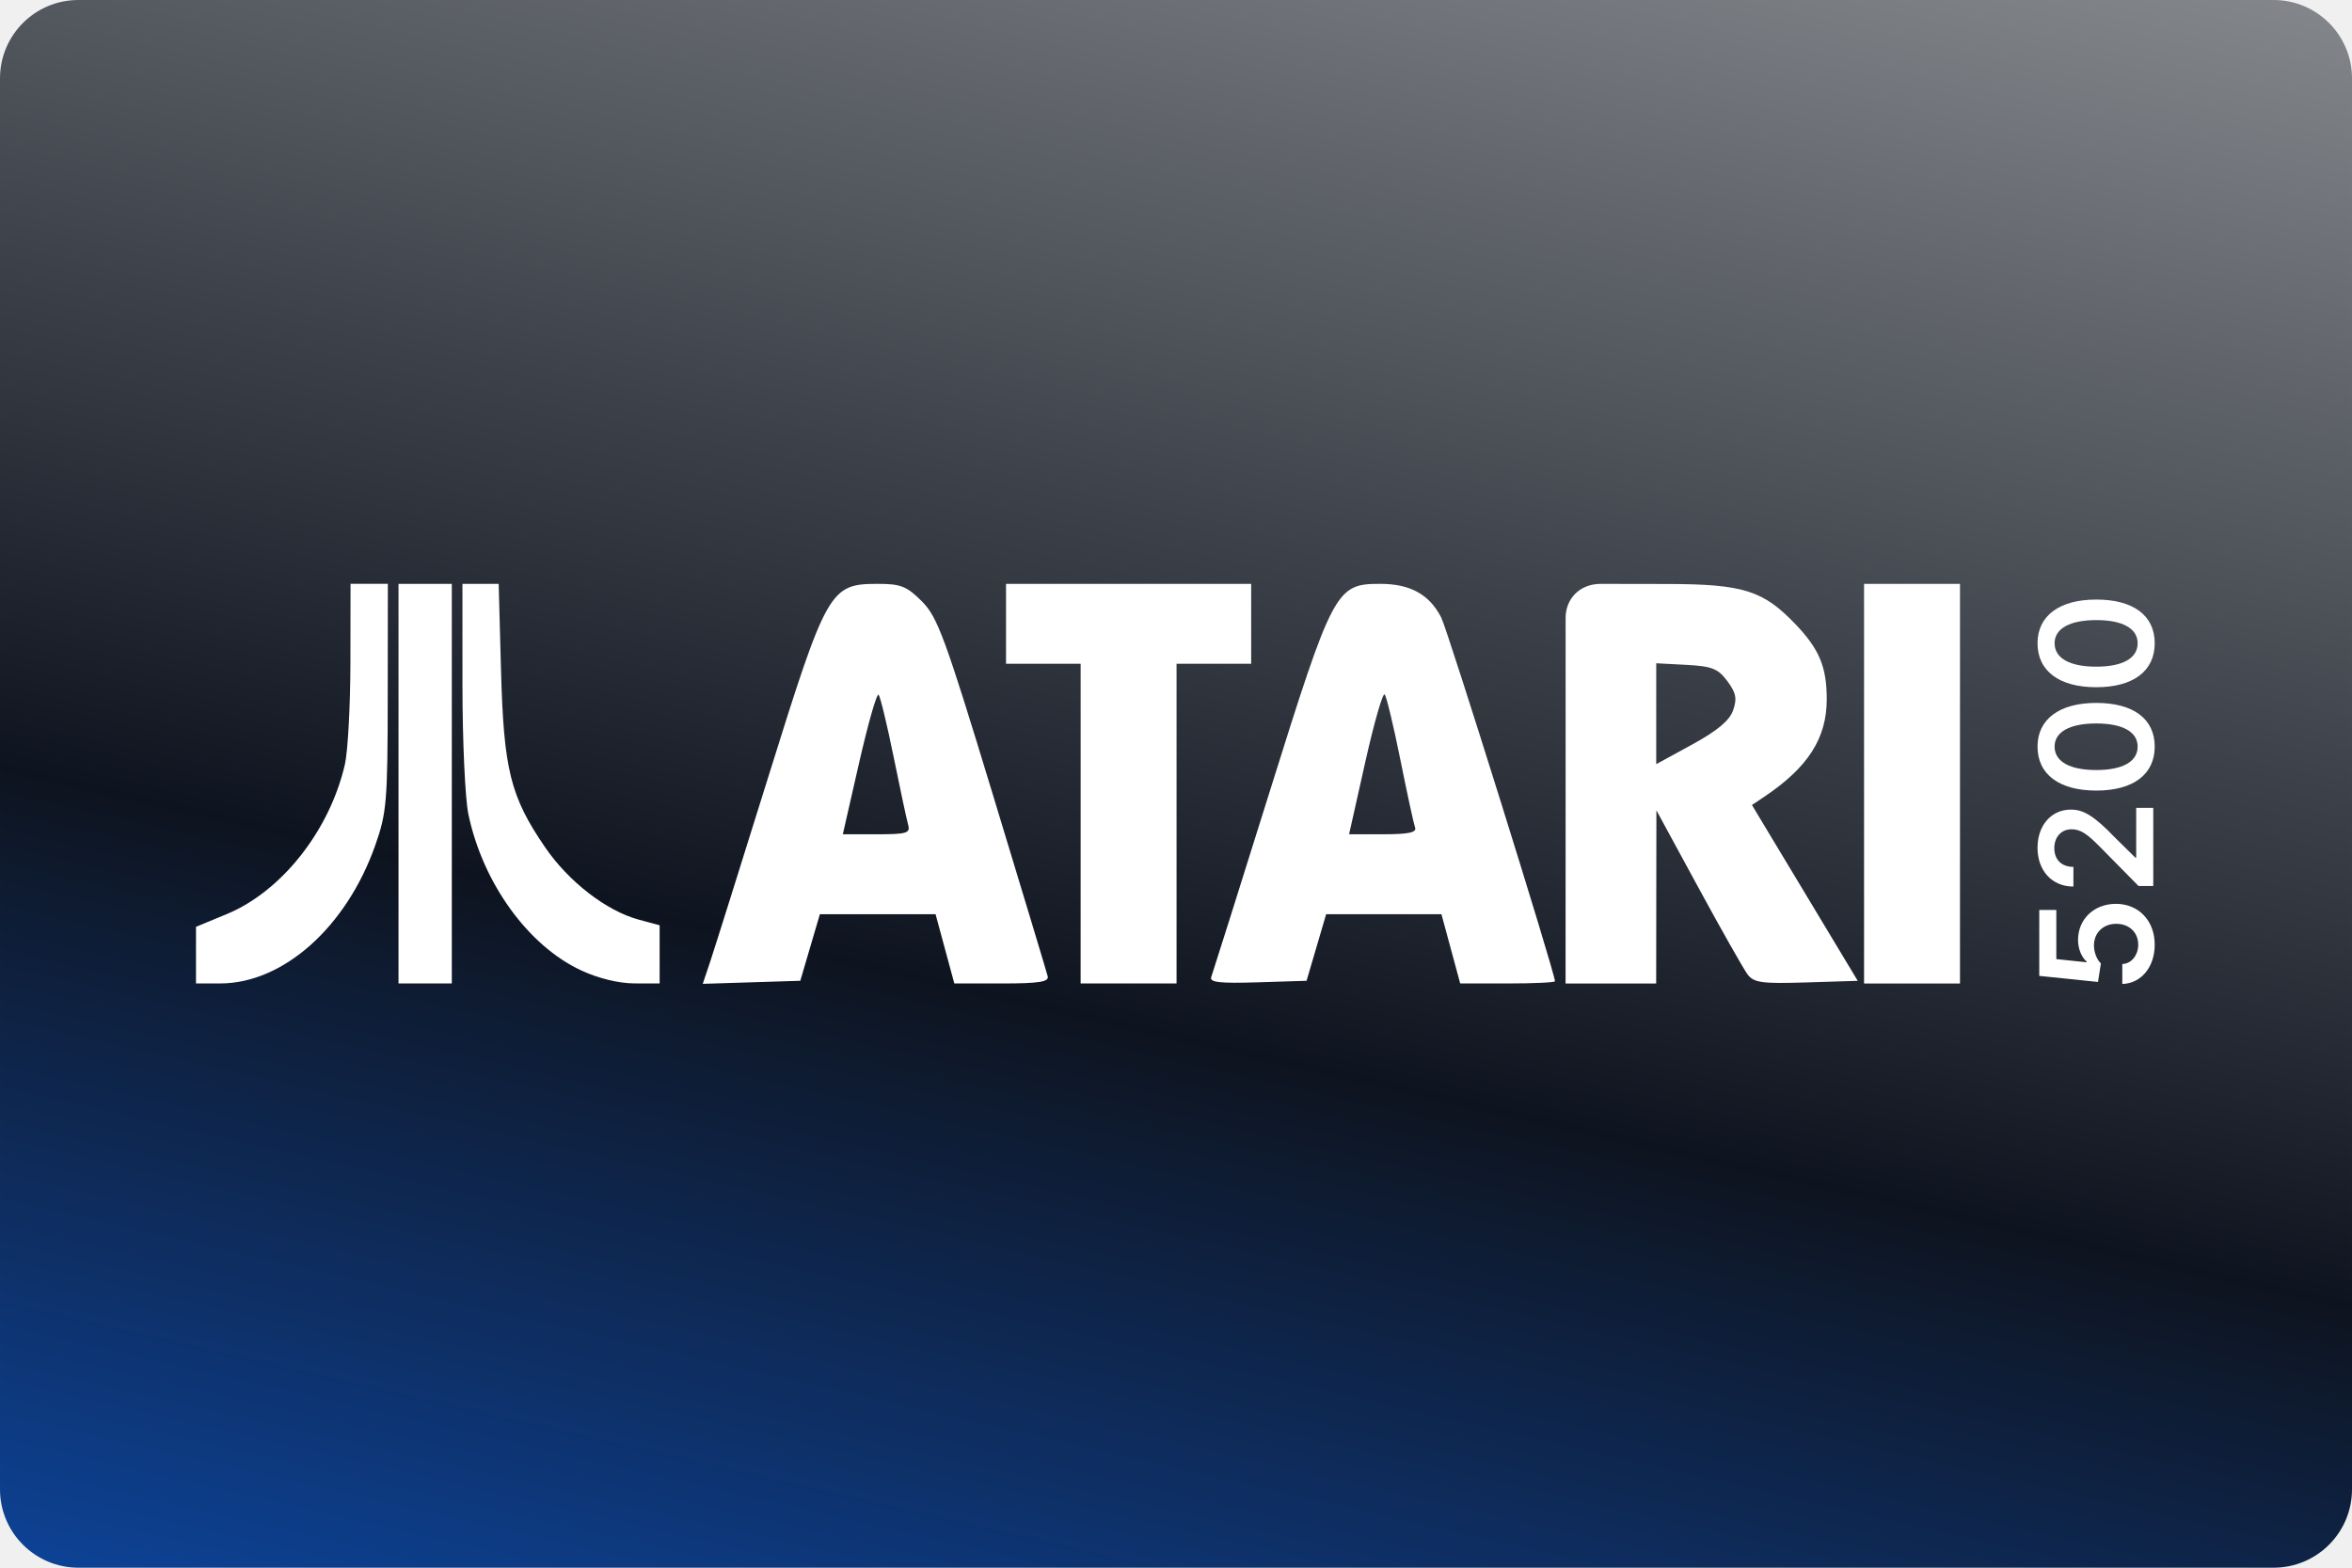
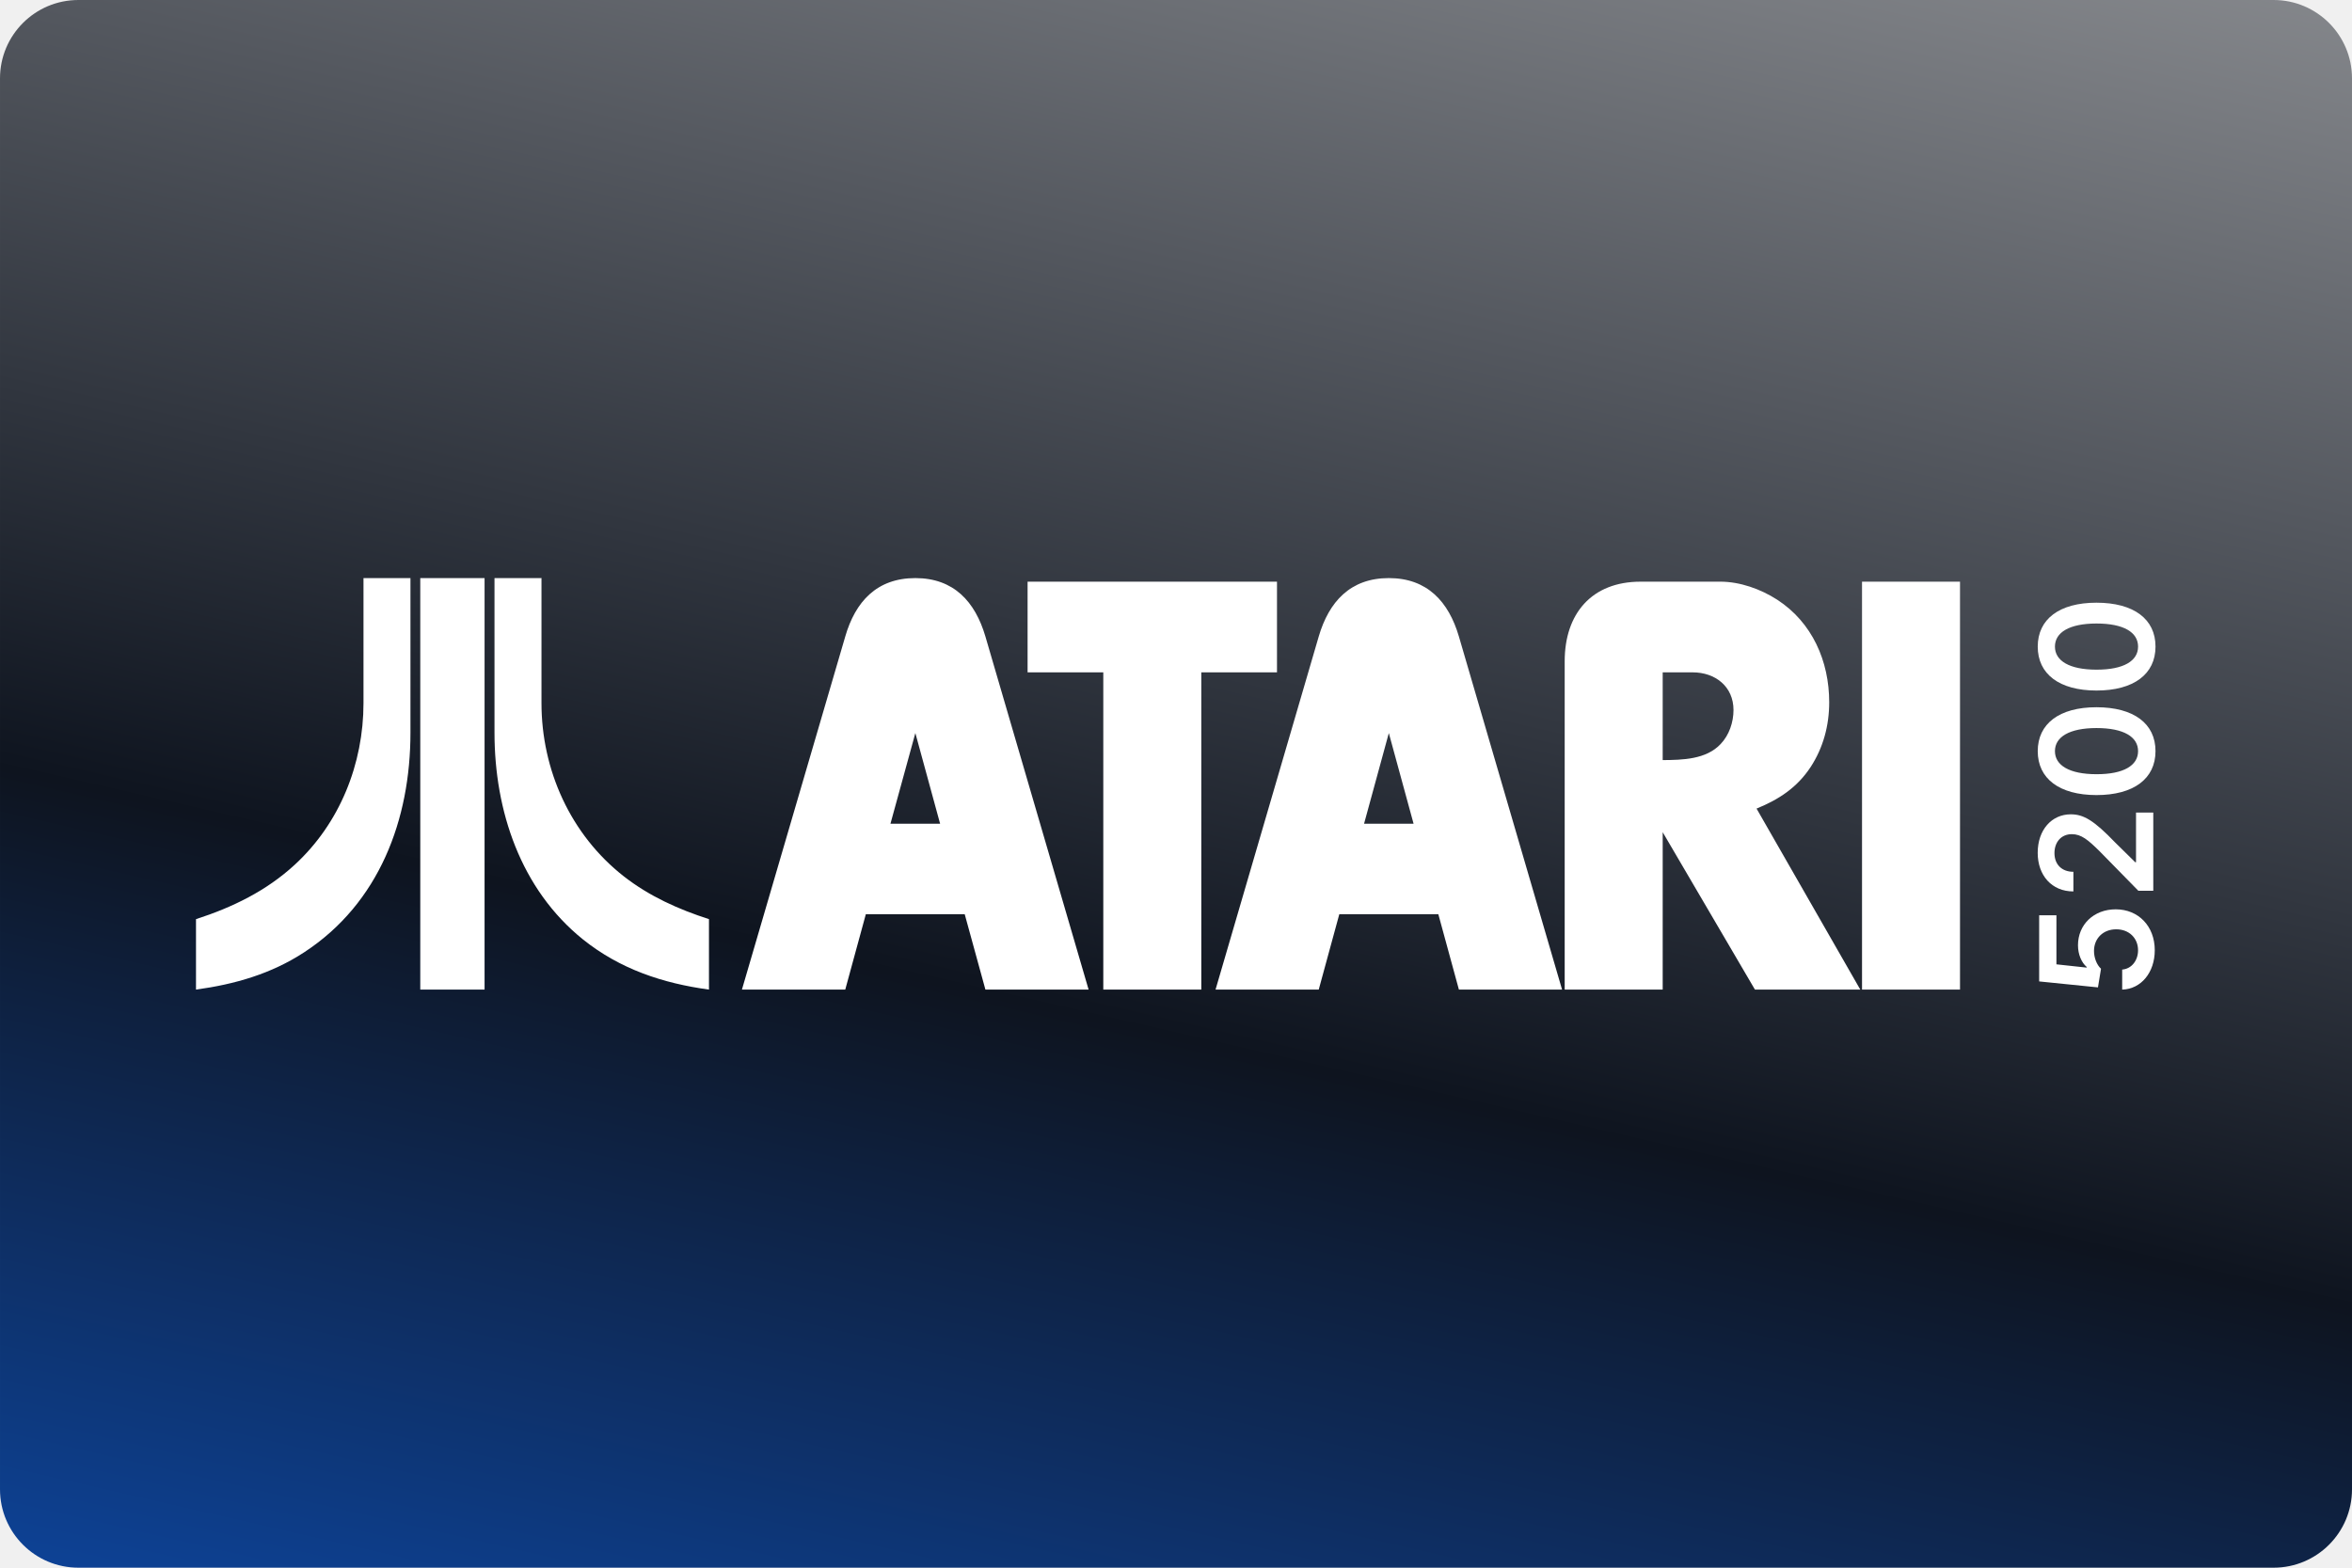
<svg xmlns="http://www.w3.org/2000/svg" width="480" height="320" version="1.1" viewBox="0 0 127 84.667">
  <defs>
    <linearGradient id="a" x1="116.42" x2="78.104" y1="-49.873" y2="117.04" gradientUnits="userSpaceOnUse">
      <stop stop-color="#d4d4d4" offset="0" />
      <stop stop-color="#0e141f" offset=".672" />
      <stop stop-color="#0d52bf" offset="1" />
    </linearGradient>
  </defs>
  <rect width="127" height="84.667" ry="4.233" fill="url(#a)" stroke-linecap="square" stroke-linejoin="round" stroke-width=".529" style="paint-order:stroke fill markers" />
-   <g transform="translate(0 1.3494)">
-     <path d="m10.583 50.235v-1.53l1.655-0.684c2.97-1.228 5.561-4.51 6.385-8.087 0.16-0.695 0.294-3.173 0.298-5.507l0.007-4.245h2.014l-0.006 6.115c-0.006 5.661-0.056 6.256-0.677 8.016-1.558 4.413-4.972 7.451-8.372 7.451h-1.304zm10.935-9.261v-10.791h2.878v21.582h-2.878zm9.86 10.084c-2.87-1.336-5.313-4.724-6.089-8.444-0.175-0.839-0.318-3.979-0.318-6.978v-5.453h1.955l0.127 4.676c0.146 5.363 0.504 6.804 2.373 9.541 1.274 1.866 3.32 3.448 5.066 3.919l1.126 0.303v3.143l-1.367-0.003c-0.84-0.002-1.948-0.273-2.874-0.704zm6.981-0.505c0.226-0.678 1.642-5.183 3.147-10.01 3.143-10.078 3.303-10.36 5.905-10.36 1.227 0 1.556 0.131 2.369 0.946 0.845 0.846 1.249 1.947 3.822 10.407 1.583 5.204 2.92 9.634 2.971 9.845 0.072 0.298-0.48 0.384-2.475 0.384h-2.568l-1.013-3.741h-6.246l-0.529 1.798-0.529 1.798-5.266 0.165zm10.68-7.349c-0.079-0.277-0.432-1.928-0.785-3.669-0.353-1.741-0.719-3.255-0.812-3.364-0.093-0.109-0.566 1.542-1.051 3.669l-0.882 3.868h1.836c1.611 0 1.819-0.062 1.693-0.504zm9.312-0.072v-8.633h-4.029v-4.316h13.237v4.316h-4.029v17.266h-5.18zm7.053 8.284c0.075-0.204 1.49-4.694 3.144-9.977 3.435-10.977 3.583-11.256 5.982-11.256 1.614 0 2.646 0.568 3.288 1.81 0.355 0.687 6.144 19.203 6.144 19.652 0 0.066-1.151 0.12-2.558 0.12h-2.558l-1.013-3.741h-6.225l-0.529 1.798-0.529 1.798-2.642 0.083c-2.059 0.065-2.612 8.57e-4 -2.505-0.288zm11.006-8.068c-0.072-0.198-0.43-1.849-0.796-3.669-0.365-1.82-0.746-3.405-0.846-3.523-0.1-0.117-0.574 1.534-1.052 3.669l-0.87 3.882h1.848c1.357 0 1.813-0.096 1.716-0.36zm8.128-1.454v-9.871c0-1.034 0.759-1.839 1.898-1.839l3.583 0.006c4.118 0.008 5.188 0.344 6.947 2.19 1.273 1.335 1.672 2.298 1.672 4.038 0 2.107-1.017 3.688-3.393 5.277l-0.646 0.432 5.713 9.496-2.78 0.086c-2.403 0.075-2.832 0.016-3.168-0.432-0.214-0.285-1.409-2.395-2.656-4.69l-2.268-4.173-0.006 4.676-0.006 4.676h-4.892zm9.043-4.88c0.223-0.633 0.161-0.945-0.311-1.579-0.502-0.674-0.828-0.803-2.214-0.877l-1.625-0.086v5.449l1.937-1.059c1.359-0.743 2.019-1.294 2.214-1.847zm7.072 3.961v-10.791h5.18v21.582h-5.18z" fill="#fff" stroke-width=".288" />
-     <text transform="rotate(-90)" x="-52.231" y="116.27" fill="#ffffff" font-family="sans-serif" font-size="8.467px" stroke-width=".265" style="line-height:1.25" xml:space="preserve">
-       <tspan x="-52.231" y="116.27" fill="#ffffff" font-family="Inter" font-size="8.467px" font-weight="600" stroke-width=".265">5200</tspan>
-     </text>
+   <g transform="rotate(-90 .21411 .21411)" fill="#fff" stroke-width=".265" aria-label="5200">
+     <path d="m-50.892 116.35c1.302 0 2.21-0.884 2.21-2.108 0-1.185-0.824-2.038-1.942-2.038-0.499 0-0.941 0.198-1.17 0.469h-0.036l0.177-1.633h2.649v-0.932h-3.572l-0.322 3.175 1.007 0.165c0.207-0.229 0.598-0.382 0.968-0.379 0.676 3e-3 1.164 0.502 1.161 1.2 3e-3 0.689-0.472 1.179-1.131 1.179-0.556 0-1.004-0.352-1.043-0.857h-1.082c0.03 1.022 0.923 1.759 2.126 1.759z" />
+     <path d="m-47.678 116.27h4.221v-0.932h-2.682v-0.042l1.061-1.079c1.197-1.149 1.527-1.708 1.527-2.402 0-1.031-0.839-1.786-2.078-1.786-1.221 0-2.087 0.758-2.087 1.927h1.061c0-0.628 0.397-1.022 1.01-1.022 0.586 0 1.022 0.358 1.022 0.938 0 0.514-0.313 0.881-0.92 1.497l-2.138 2.096z" />
+     <path d="m-40.14 116.39c1.485 3e-3 2.372-1.17 2.372-3.19 0-2.008-0.893-3.169-2.372-3.169s-2.369 1.158-2.372 3.169c0 2.017 0.887 3.19 2.372 3.19zm0-0.941c-0.767 0-1.248-0.77-1.245-2.249 3e-3 -1.467 0.481-2.24 1.245-2.24 0.767 0 1.245 0.773 1.248 2.24 0 1.479-0.478 2.249-1.248 2.249z" />
+     <path d="m-34.494 116.39c1.485 3e-3 2.372-1.17 2.372-3.19 0-2.008-0.893-3.169-2.372-3.169-1.479 0-2.369 1.158-2.372 3.169 0 2.017 0.887 3.19 2.372 3.19zm0-0.941c-0.767 0-1.248-0.77-1.245-2.249 3e-3 -1.467 0.481-2.24 1.245-2.24 0.767 0 1.245 0.773 1.248 2.24 0 1.479-0.478 2.249-1.248 2.249z" />
  </g>
  <style type="text/css">.st0{fill:#FC0C18;}
	.st1{fill:#FC0C18;}</style>
+   <path d="m19.627 31.221v6.75c0 3.284-1.276 6.492-3.715 8.734-1.532 1.412-3.366 2.302-5.329 2.936v3.805c2.091-0.287 4.054-0.846 5.843-2.016 4.054-2.65 5.737-7.171 5.737-11.859v-8.349zm3.066 0v22.225h3.472v-22.225zm4.008 0v8.349c0 4.22 1.412 8.463 4.786 11.173 2.001 1.6 4.304 2.363 6.795 2.703v-3.805c-1.661-0.536-3.224-1.238-4.605-2.317-2.869-2.25-4.439-5.737-4.439-9.354v-6.75zm22.724 0c-2.083 0-3.24 1.275-3.784 3.155l-5.58 19.07h5.58l1.111-4.072h5.339l1.118 4.072h5.572l-5.572-19.07c-0.552-1.881-1.709-3.155-3.784-3.155zm25.566 0c-2.075 0-3.233 1.275-3.784 3.155l-5.572 19.07h5.572l1.111-4.072h5.347l1.111 4.072h5.571l-5.571-19.07c-0.552-1.881-1.71-3.155-3.785-3.155zm-19.505 0.194v4.897h4.088v17.134h5.292v-17.134h4.087v-4.897zm33.097 0c-2.634 0-4.095 1.726-4.095 4.298v17.733h5.292v-8.501l4.981 8.501h5.689l-5.602-9.776c1.204-0.49 2.19-1.135 2.921-2.246 0.684-1.049 1.002-2.246 1.002-3.498 0-2.215-0.916-4.313-2.812-5.54-0.894-0.575-2.005-0.972-3.077-0.972zm11.96 0v22.031h5.291v-22.031zm-10.763 4.897h1.616c1.22 0 2.207 0.761 2.207 2.035 0 0.661-0.233 1.352-0.692 1.834-0.785 0.839-2.067 0.862-3.131 0.87zm-40.354 3.279 1.336 4.895h-2.68zm25.566 0 1.336 4.895h-2.673z" fill="#fff" fill-rule="evenodd" />
</svg>
